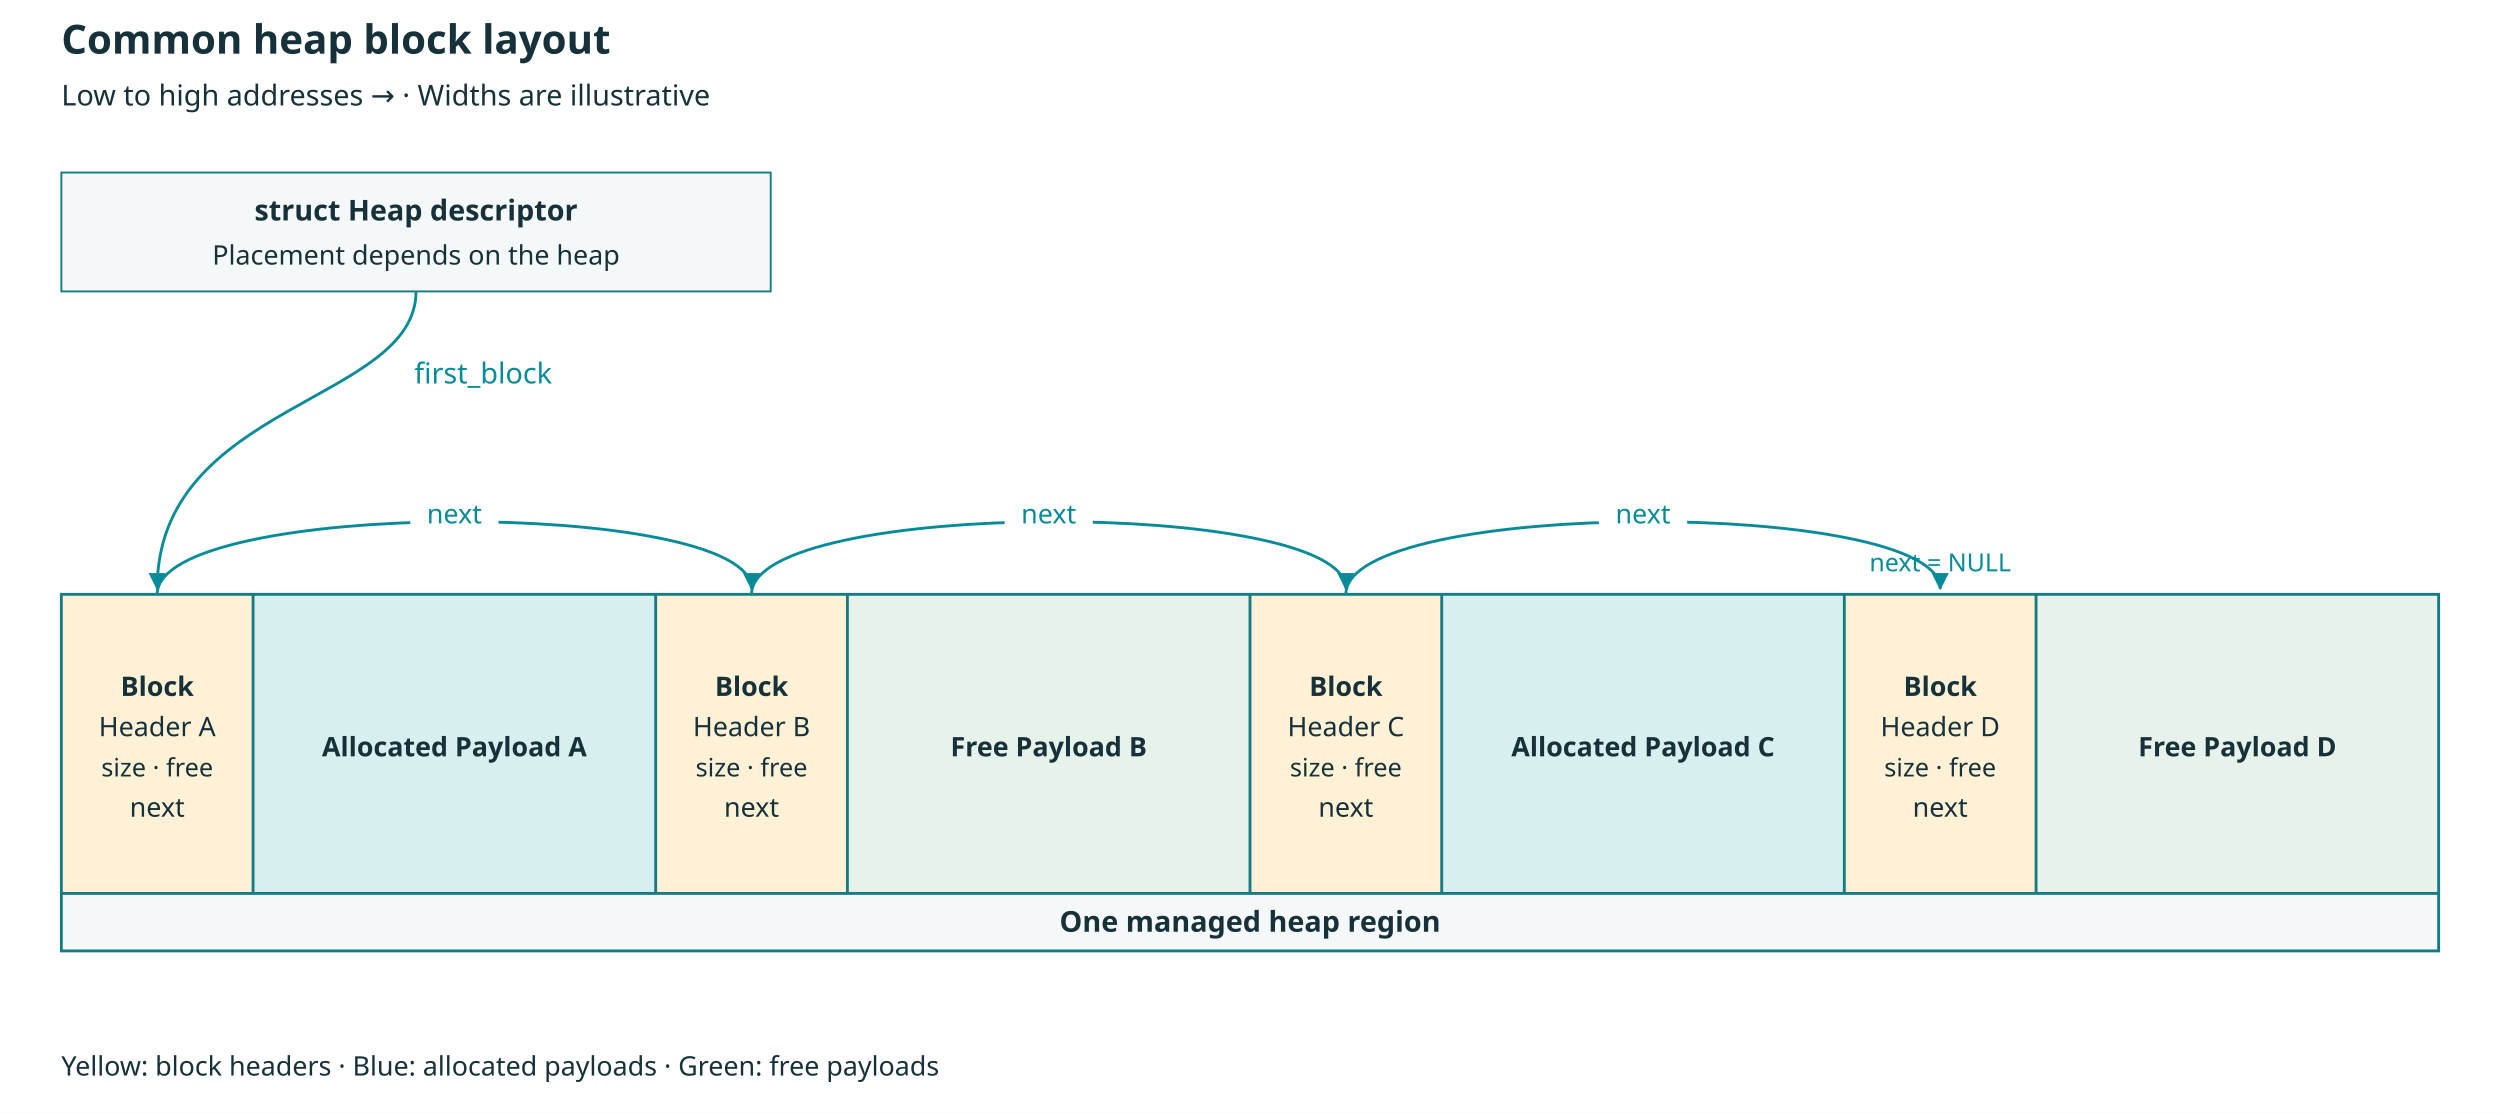
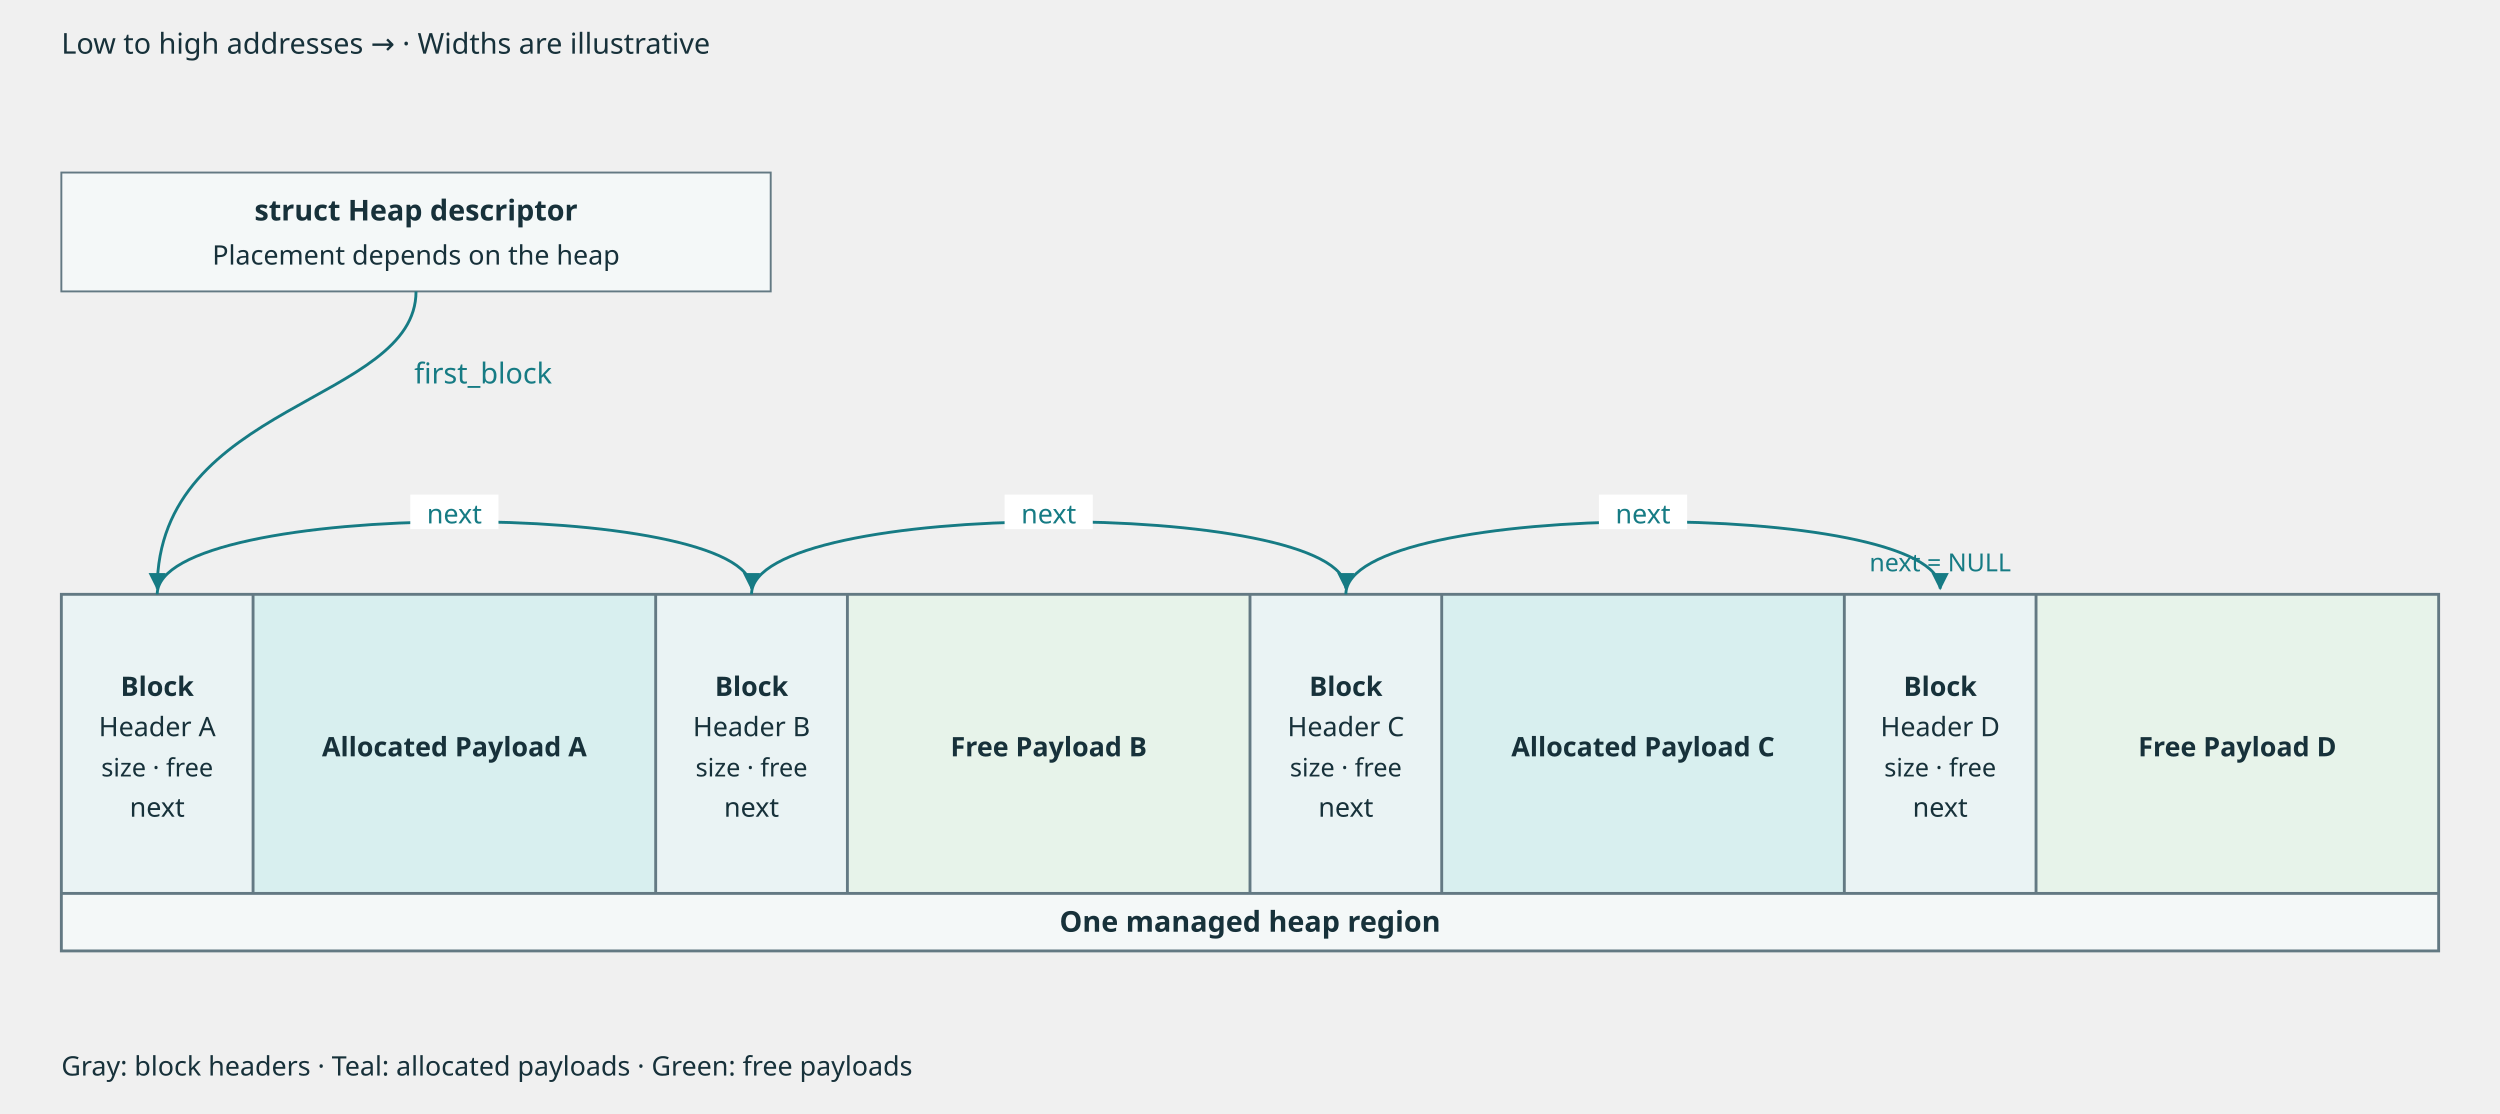
<svg xmlns="http://www.w3.org/2000/svg" width="1304" height="581" viewBox="0 0 1304 581" role="img" aria-labelledby="title desc">
  <defs>
    <marker id="405ea8" viewBox="0 0 10 10" refX="9" refY="5" markerWidth="6" markerHeight="6" orient="auto-start-reverse">
-       <path d="M 0 0 L 10 5 L 0 10 z" fill="#078b98" />
+       <path d="M 0 0 L 10 5 L 0 10 z" fill="#167b84" />
    </marker>
    <marker id="785099" viewBox="0 0 10 10" refX="9" refY="5" markerWidth="6" markerHeight="6" orient="auto-start-reverse">
      <path d="M 0 0 L 10 5 L 0 10 z" fill="#167b84" />
    </marker>
    <marker id="26715b" viewBox="0 0 10 10" refX="9" refY="5" markerWidth="6" markerHeight="6" orient="auto-start-reverse">
-       <path d="M 0 0 L 10 5 L 0 10 z" fill="#2f8f61" />
+       <path d="M 0 0 L 10 5 L 0 10 z" fill="#25734f" />
    </marker>
  </defs>
-   <rect width="1304" height="581" fill="white" />
  <g font-family="Cantarell, sans-serif">
-     <text x="32" y="28" text-anchor="start" font-size="21" font-weight="bold" fill="#17313a">Common heap block layout</text>
-     <text x="32" y="55" text-anchor="start" font-size="15" font-weight="normal" fill="#17313a">Low to high addresses →   ·   Widths are illustrative</text>
-     <rect x="32" y="310" width="100" height="156" fill="#fff1d6" stroke="none" stroke-width="1" />
+     <text x="32" y="28" text-anchor="start" font-size="15" font-weight="normal" fill="#17313a">Low to high addresses →   ·   Widths are illustrative</text>
+     <rect x="32" y="310" width="100" height="156" fill="#eaf3f4" stroke="none" stroke-width="1" />
    <a href="../../common/heap.header#L5">
      <text x="82.0" y="363.0" text-anchor="middle" font-size="14" font-weight="bold" fill="#17313a">Block</text>
      <text x="82.0" y="384.0" text-anchor="middle" font-size="14" font-weight="normal" fill="#17313a">Header A</text>
      <text x="82.0" y="405.0" text-anchor="middle" font-size="13.196" font-weight="normal" fill="#17313a">size · free</text>
      <text x="82.0" y="426.0" text-anchor="middle" font-size="14" font-weight="normal" fill="#17313a">next</text>
    </a>
    <rect x="132" y="310" width="210" height="156" fill="#d8efef" stroke="none" stroke-width="1" />
    <text x="237.0" y="394.5" text-anchor="middle" font-size="14" font-weight="bold" fill="#17313a">Allocated Payload A</text>
-     <rect x="342" y="310" width="100" height="156" fill="#fff1d6" stroke="none" stroke-width="1" />
+     <rect x="342" y="310" width="100" height="156" fill="#eaf3f4" stroke="none" stroke-width="1" />
    <a href="../../common/heap.header#L5">
      <text x="392.0" y="363.0" text-anchor="middle" font-size="14" font-weight="bold" fill="#17313a">Block</text>
      <text x="392.0" y="384.0" text-anchor="middle" font-size="14" font-weight="normal" fill="#17313a">Header B</text>
      <text x="392.0" y="405.0" text-anchor="middle" font-size="13.196" font-weight="normal" fill="#17313a">size · free</text>
      <text x="392.0" y="426.0" text-anchor="middle" font-size="14" font-weight="normal" fill="#17313a">next</text>
    </a>
    <rect x="442" y="310" width="210" height="156" fill="#e7f3ea" stroke="none" stroke-width="1" />
    <text x="547.0" y="394.5" text-anchor="middle" font-size="14" font-weight="bold" fill="#17313a">Free Payload B</text>
-     <rect x="652" y="310" width="100" height="156" fill="#fff1d6" stroke="none" stroke-width="1" />
+     <rect x="652" y="310" width="100" height="156" fill="#eaf3f4" stroke="none" stroke-width="1" />
    <a href="../../common/heap.header#L5">
      <text x="702.0" y="363.0" text-anchor="middle" font-size="14" font-weight="bold" fill="#17313a">Block</text>
      <text x="702.0" y="384.0" text-anchor="middle" font-size="14" font-weight="normal" fill="#17313a">Header C</text>
      <text x="702.0" y="405.0" text-anchor="middle" font-size="13.196" font-weight="normal" fill="#17313a">size · free</text>
      <text x="702.0" y="426.0" text-anchor="middle" font-size="14" font-weight="normal" fill="#17313a">next</text>
    </a>
    <rect x="752" y="310" width="210" height="156" fill="#d8efef" stroke="none" stroke-width="1" />
    <text x="857.0" y="394.5" text-anchor="middle" font-size="14" font-weight="bold" fill="#17313a">Allocated Payload C</text>
-     <rect x="962" y="310" width="100" height="156" fill="#fff1d6" stroke="none" stroke-width="1" />
+     <rect x="962" y="310" width="100" height="156" fill="#eaf3f4" stroke="none" stroke-width="1" />
    <a href="../../common/heap.header#L5">
      <text x="1012.0" y="363.0" text-anchor="middle" font-size="14" font-weight="bold" fill="#17313a">Block</text>
      <text x="1012.0" y="384.0" text-anchor="middle" font-size="14" font-weight="normal" fill="#17313a">Header D</text>
      <text x="1012.0" y="405.0" text-anchor="middle" font-size="13.196" font-weight="normal" fill="#17313a">size · free</text>
      <text x="1012.0" y="426.0" text-anchor="middle" font-size="14" font-weight="normal" fill="#17313a">next</text>
    </a>
    <rect x="1062" y="310" width="210" height="156" fill="#e7f3ea" stroke="none" stroke-width="1" />
    <text x="1167.0" y="394.5" text-anchor="middle" font-size="14" font-weight="bold" fill="#17313a">Free Payload D</text>
    <rect x="32" y="466" width="1240" height="30" fill="#f4f8f8" stroke="none" stroke-width="1" />
    <text x="652.0" y="486" text-anchor="middle" font-size="15" font-weight="bold" fill="#17313a">One managed heap region</text>
-     <path d="M 32 466 H 1272" fill="none" stroke="#167b84" stroke-width="1.5" />
-     <path d="M 132 310 v 156" fill="none" stroke="#167b84" stroke-width="1.5" />
-     <path d="M 342 310 v 156" fill="none" stroke="#167b84" stroke-width="1.5" />
-     <path d="M 442 310 v 156" fill="none" stroke="#167b84" stroke-width="1.5" />
-     <path d="M 652 310 v 156" fill="none" stroke="#167b84" stroke-width="1.5" />
-     <path d="M 752 310 v 156" fill="none" stroke="#167b84" stroke-width="1.5" />
-     <path d="M 962 310 v 156" fill="none" stroke="#167b84" stroke-width="1.5" />
-     <path d="M 1062 310 v 156" fill="none" stroke="#167b84" stroke-width="1.5" />
-     <rect x="32" y="310" width="1240" height="186" fill="none" stroke="#167b84" stroke-width="1.5" />
-     <rect x="32" y="90" width="370" height="62" fill="#f4f8f8" stroke="#167b84" stroke-width="1" />
+     <path d="M 32 466 H 1272" fill="none" stroke="#637983" stroke-width="1.5" />
+     <path d="M 132 310 v 156" fill="none" stroke="#637983" stroke-width="1.5" />
+     <path d="M 342 310 v 156" fill="none" stroke="#637983" stroke-width="1.5" />
+     <path d="M 442 310 v 156" fill="none" stroke="#637983" stroke-width="1.5" />
+     <path d="M 652 310 v 156" fill="none" stroke="#637983" stroke-width="1.5" />
+     <path d="M 752 310 v 156" fill="none" stroke="#637983" stroke-width="1.5" />
+     <path d="M 962 310 v 156" fill="none" stroke="#637983" stroke-width="1.5" />
+     <path d="M 1062 310 v 156" fill="none" stroke="#637983" stroke-width="1.5" />
+     <rect x="32" y="310" width="1240" height="186" fill="none" stroke="#637983" stroke-width="1.5" />
+     <rect x="32" y="90" width="370" height="62" fill="#f4f8f8" stroke="#637983" stroke-width="1" />
    <text x="217" y="115" text-anchor="middle" font-size="15" font-weight="bold" fill="#17313a">struct Heap descriptor</text>
    <text x="217" y="138" text-anchor="middle" font-size="14" font-weight="normal" fill="#17313a">Placement depends on the heap</text>
-     <path d="M 217 152 C 217 210, 82.0 210, 82.0 307" fill="none" stroke="#078b98" stroke-width="1.5" marker-end="url(#405ea8)" />
-     <text x="252" y="200" text-anchor="middle" font-size="15" font-weight="normal" fill="#078b98">first_block</text>
-     <path d="M 82.0 310 C 82.0 260, 392.0 260, 392.0 307" fill="none" stroke="#078b98" stroke-width="1.5" marker-end="url(#405ea8)" />
+     <path d="M 217 152 C 217 210, 82.0 210, 82.0 307" fill="none" stroke="#167b84" stroke-width="1.5" marker-end="url(#405ea8)" />
+     <text x="252" y="200" text-anchor="middle" font-size="15" font-weight="normal" fill="#167b84">first_block</text>
+     <path d="M 82.0 310 C 82.0 260, 392.0 260, 392.0 307" fill="none" stroke="#167b84" stroke-width="1.5" marker-end="url(#405ea8)" />
    <rect x="214.0" y="258" width="46" height="18" fill="white" stroke="none" stroke-width="1" />
-     <text x="237.0" y="273" text-anchor="middle" font-size="14" font-weight="normal" fill="#078b98">next</text>
-     <path d="M 392.0 310 C 392.0 260, 702.0 260, 702.0 307" fill="none" stroke="#078b98" stroke-width="1.5" marker-end="url(#405ea8)" />
+     <text x="237.0" y="273" text-anchor="middle" font-size="14" font-weight="normal" fill="#167b84">next</text>
+     <path d="M 392.0 310 C 392.0 260, 702.0 260, 702.0 307" fill="none" stroke="#167b84" stroke-width="1.5" marker-end="url(#405ea8)" />
    <rect x="524.0" y="258" width="46" height="18" fill="white" stroke="none" stroke-width="1" />
-     <text x="547.0" y="273" text-anchor="middle" font-size="14" font-weight="normal" fill="#078b98">next</text>
-     <path d="M 702.0 310 C 702.0 260, 1012.0 260, 1012.0 307" fill="none" stroke="#078b98" stroke-width="1.5" marker-end="url(#405ea8)" />
+     <text x="547.0" y="273" text-anchor="middle" font-size="14" font-weight="normal" fill="#167b84">next</text>
+     <path d="M 702.0 310 C 702.0 260, 1012.0 260, 1012.0 307" fill="none" stroke="#167b84" stroke-width="1.5" marker-end="url(#405ea8)" />
    <rect x="834.0" y="258" width="46" height="18" fill="white" stroke="none" stroke-width="1" />
-     <text x="857.0" y="273" text-anchor="middle" font-size="14" font-weight="normal" fill="#078b98">next</text>
-     <text x="1012.0" y="298" text-anchor="middle" font-size="13" font-weight="normal" fill="#078b98">next = NULL</text>
-     <text x="32" y="561" text-anchor="start" font-size="14" font-weight="normal" fill="#17313a">Yellow: block headers   ·   Blue: allocated payloads   ·   Green: free payloads</text>
+     <text x="857.0" y="273" text-anchor="middle" font-size="14" font-weight="normal" fill="#167b84">next</text>
+     <text x="1012.0" y="298" text-anchor="middle" font-size="13" font-weight="normal" fill="#167b84">next = NULL</text>
+     <text x="32" y="561" text-anchor="start" font-size="14" font-weight="normal" fill="#17313a">Gray: block headers   ·   Teal: allocated payloads   ·   Green: free payloads</text>
  </g>
</svg>
